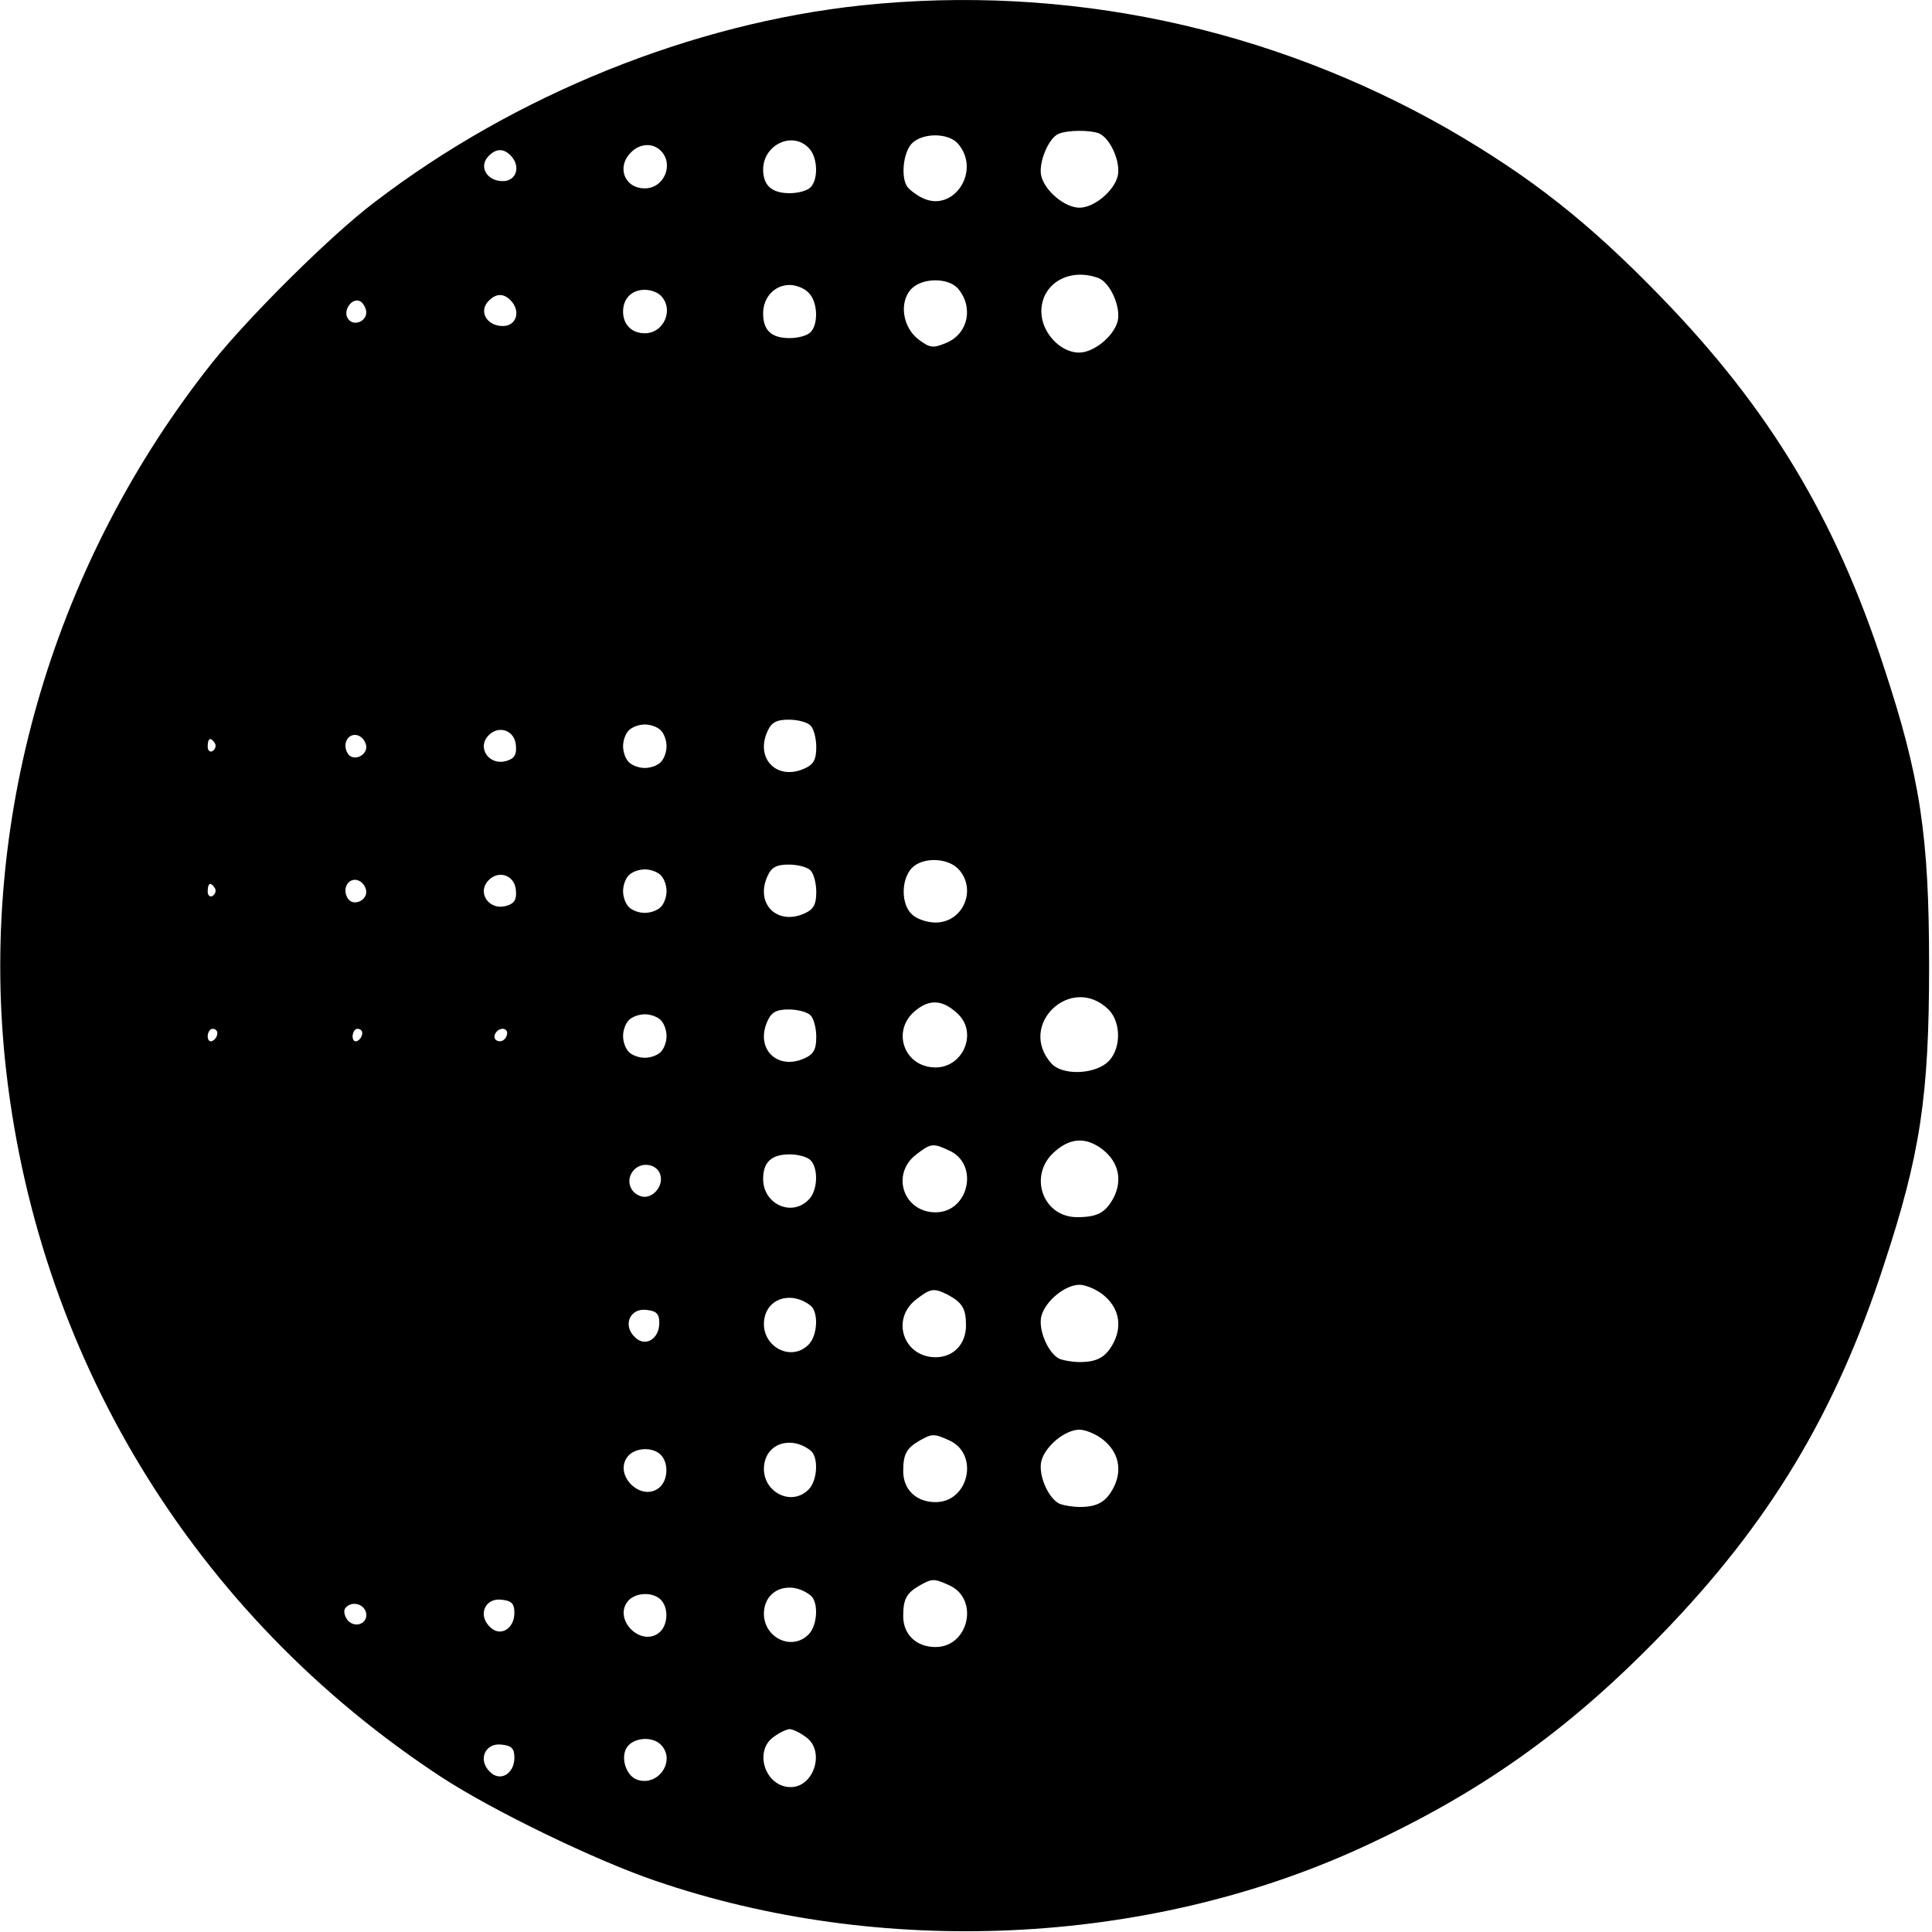
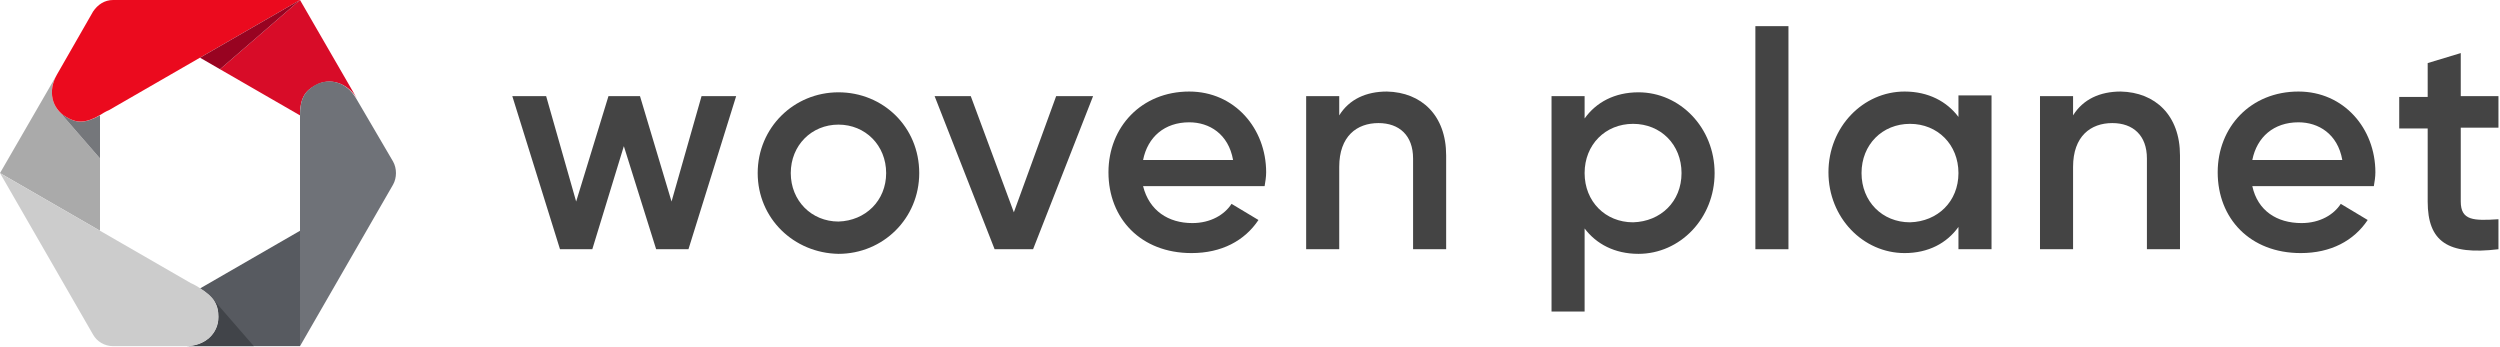
- <svg xmlns="http://www.w3.org/2000/svg" version="1.0" width="400pt" height="400pt" viewBox="0 0 400 400" preserveAspectRatio="xMidYMid meet">
-   <g transform="translate(0,400) scale(0.1,-0.1)" fill="#000000" stroke="none">
-     <path d="M1785 3989 c-351 -37 -719 -185 -1010 -408 -90 -68 -258 -235 -335 -331 -325 -409 -481 -931 -430 -1441 62 -612 390 -1152 905 -1489 106 -69 316 -171 442 -214 467 -160 1015 -135 1458 67 249 114 431 243 625 443 223 230 360 457 460 764 76 230 94 351 94 620 0 269 -18 390 -94 620 -100 307 -237 534 -460 764 -152 157 -271 250 -442 349 -370 211 -791 300 -1213 256z m490 -265 c24 -10 46 -60 39 -89 -8 -31 -49 -65 -79 -65 -30 0 -71 34 -79 65 -7 27 15 80 36 88 19 8 64 8 83 1z m-292 -21 c50 -57 -10 -146 -75 -112 -12 6 -26 17 -30 23 -13 20 -8 69 9 88 21 23 75 24 96 1z m-309 -9 c19 -18 21 -65 4 -82 -7 -7 -26 -12 -43 -12 -37 0 -55 16 -55 49 0 51 60 80 94 45z m-306 -6 c28 -28 7 -78 -33 -78 -42 0 -59 44 -29 74 18 19 45 21 62 4z m-308 -13 c18 -22 8 -50 -19 -50 -32 0 -49 28 -32 49 17 20 35 20 51 1z m1215 -251 c24 -10 46 -60 39 -89 -8 -31 -49 -65 -80 -65 -39 0 -78 42 -78 85 0 58 58 92 119 69z m-292 -21 c33 -38 22 -94 -24 -113 -27 -11 -33 -11 -57 7 -33 25 -41 76 -16 104 22 24 76 25 97 2z m-309 -9 c19 -18 21 -65 4 -82 -7 -7 -26 -12 -43 -12 -38 0 -55 16 -55 51 0 34 24 59 55 59 13 0 31 -7 39 -16z m-306 -6 c28 -28 7 -78 -33 -78 -27 0 -45 18 -45 45 0 27 18 45 45 45 12 0 26 -5 33 -12z m-308 -13 c18 -22 8 -50 -19 -50 -32 0 -49 28 -32 49 17 20 35 20 51 1z m-302 -18 c4 -22 -27 -35 -38 -16 -10 15 7 42 24 36 6 -2 12 -11 14 -20z m920 -859 c7 -7 12 -27 12 -45 0 -26 -6 -36 -24 -44 -57 -26 -103 20 -77 77 8 18 18 24 44 24 18 0 38 -5 45 -12z m-310 -10 c7 -7 12 -21 12 -33 0 -12 -5 -26 -12 -33 -7 -7 -21 -12 -33 -12 -12 0 -26 5 -33 12 -7 7 -12 21 -12 33 0 12 5 26 12 33 7 7 21 12 33 12 12 0 26 -5 33 -12z m-300 -30 c2 -19 -2 -28 -18 -33 -37 -12 -64 27 -38 53 21 21 53 10 56 -20z m-310 -1 c4 -21 -27 -35 -38 -17 -12 19 0 42 19 38 9 -2 17 -11 19 -21z m-313 4 c3 -5 1 -12 -5 -16 -5 -3 -10 1 -10 9 0 18 6 21 15 7z m1540 -261 c38 -42 9 -110 -48 -110 -17 0 -39 7 -49 17 -22 20 -23 70 -1 95 22 24 75 23 98 -2z m-307 -2 c7 -7 12 -27 12 -45 0 -26 -6 -36 -24 -44 -57 -26 -103 20 -77 77 8 18 18 24 44 24 18 0 38 -5 45 -12z m-310 -10 c7 -7 12 -21 12 -33 0 -12 -5 -26 -12 -33 -7 -7 -21 -12 -33 -12 -12 0 -26 5 -33 12 -7 7 -12 21 -12 33 0 12 5 26 12 33 7 7 21 12 33 12 12 0 26 -5 33 -12z m-300 -30 c2 -19 -2 -28 -18 -33 -37 -12 -64 27 -38 53 21 21 53 10 56 -20z m-310 -1 c4 -21 -27 -35 -38 -17 -12 19 0 42 19 38 9 -2 17 -11 19 -21z m-313 4 c3 -5 1 -12 -5 -16 -5 -3 -10 1 -10 9 0 18 6 21 15 7z m1850 -251 c28 -28 26 -87 -4 -111 -30 -24 -92 -25 -114 -1 -72 80 41 187 118 112z m-311 -10 c40 -39 10 -110 -47 -110 -66 0 -93 78 -40 119 29 23 56 21 87 -9z m-306 -2 c7 -7 12 -27 12 -45 0 -26 -6 -36 -24 -44 -57 -26 -103 20 -77 77 8 18 18 24 44 24 18 0 38 -5 45 -12z m-310 -10 c7 -7 12 -21 12 -33 0 -12 -5 -26 -12 -33 -7 -7 -21 -12 -33 -12 -12 0 -26 5 -33 12 -7 7 -12 21 -12 33 0 12 5 26 12 33 7 7 21 12 33 12 12 0 26 -5 33 -12z m-918 -27 c0 -6 -4 -13 -10 -16 -5 -3 -10 1 -10 9 0 9 5 16 10 16 6 0 10 -4 10 -9z m300 0 c0 -6 -4 -13 -10 -16 -5 -3 -10 1 -10 9 0 9 5 16 10 16 6 0 10 -4 10 -9z m300 1 c0 -13 -12 -22 -22 -16 -10 6 -1 24 13 24 5 0 9 -4 9 -8z m1233 -242 c33 -26 41 -63 23 -99 -17 -32 -34 -41 -76 -41 -72 0 -102 88 -46 136 33 29 65 30 99 4z m-318 -2 c63 -28 41 -128 -28 -128 -66 0 -93 78 -41 119 31 24 35 25 69 9z m-287 -20 c17 -17 15 -64 -4 -82 -35 -36 -94 -9 -94 43 0 35 17 51 55 51 17 0 36 -5 43 -12z m-310 -34 c4 -25 -22 -49 -43 -40 -22 8 -29 34 -14 52 17 21 53 14 57 -12z m915 -244 c33 -26 41 -63 23 -99 -16 -31 -34 -41 -71 -41 -13 0 -31 3 -40 6 -24 10 -46 60 -39 89 8 31 49 65 79 65 12 0 34 -9 48 -20z m-320 -1 c29 -16 37 -28 37 -63 0 -39 -26 -66 -63 -66 -66 0 -93 78 -41 119 31 24 37 25 67 10z m-285 -22 c17 -13 15 -62 -4 -81 -37 -37 -98 -3 -92 50 5 46 56 62 96 31z m-313 -36 c0 -34 -30 -51 -51 -29 -25 24 -10 60 24 56 21 -2 27 -8 27 -27z m918 -241 c33 -26 41 -63 23 -99 -16 -31 -34 -41 -71 -41 -13 0 -31 3 -40 6 -24 10 -46 60 -39 89 8 31 49 65 79 65 12 0 34 -9 48 -20z m-318 -2 c63 -28 41 -128 -28 -128 -40 0 -67 26 -67 64 0 36 7 48 35 64 25 14 29 14 60 0z m-287 -21 c17 -13 15 -62 -4 -81 -37 -37 -98 -3 -92 50 5 46 56 62 96 31z m-310 -9 c17 -17 15 -53 -3 -68 -38 -31 -96 27 -65 65 15 18 51 20 68 3z m597 -270 c63 -28 41 -128 -28 -128 -40 0 -67 26 -67 64 0 36 7 48 35 64 25 14 29 14 60 0z m-287 -21 c17 -13 15 -62 -4 -81 -37 -37 -98 -3 -92 50 5 46 56 62 96 31z m-310 -9 c17 -17 15 -53 -3 -68 -38 -31 -96 27 -65 65 15 18 51 20 68 3z m-303 -27 c0 -34 -30 -51 -51 -29 -25 24 -10 60 24 56 21 -2 27 -8 27 -27z m-308 3 c8 -22 -18 -37 -36 -20 -7 8 -10 19 -7 25 10 16 36 13 43 -5z m911 -260 c41 -28 18 -104 -31 -104 -53 0 -77 75 -35 104 12 9 27 16 33 16 6 0 21 -7 33 -16z m-300 -16 c32 -32 -4 -87 -48 -73 -25 8 -37 50 -20 70 15 18 51 20 68 3z m-303 -27 c0 -34 -30 -51 -51 -29 -25 24 -10 60 24 56 21 -2 27 -8 27 -27z" />
-   </g>
+ <svg xmlns="http://www.w3.org/2000/svg" width="325" height="45" viewBox="0 0 325 45" fill="none">
+   <path d="M26 37.5C27.9 38.7 28.4 39.7 28.4 41.2C28.4 43.4 26.6 45 24.2 45H39V30L26 37.5Z" fill="#575A60" />
+   <path d="M39 0L28.6 9L39 15C39 12.7 39.7 11.8 41 11.1C42.9 10 45.2 10.8 46.4 12.8L39 0Z" fill="#D80C28" />
+   <path d="M39 15.1C39 15.8 39 16.4 39 16.4V45L51.1 24C51.6 23.1 51.6 21.9 51.1 21L46.3 12.8C45.1 10.7 42.8 10 40.9 11.1C39.6 11.9 39 12.8 39 15.1Z" fill="#6F7278" />
+   <path d="M27.7 38.9C28.2 39.6 28.4 40.3 28.4 41.2C28.4 43.4 26.6 45 24.2 45H22.7H33L27.7 38.9Z" fill="#414449" />
+   <path d="M7.7 14.5C6.6 13.3 6.4 11.4 7.4 9.7L0 22.5L13 30V20.6L7.7 14.5Z" fill="#AAAAAA" />
+   <path d="M8.6 15.2C8.3 15 8 14.8 7.7 14.5L13 20.6V15C11 16.1 9.9 16 8.6 15.2Z" fill="#75777B" />
+   <path d="M13.1 14.9C13.7 14.5 14.2 14.3 14.2 14.3L39 0H14.7C13.6 0 12.7 0.6 12.1 1.5L7.4 9.7C6.2 11.8 6.7 14.1 8.6 15.2C9.9 16 11.1 16.1 13.1 14.9Z" fill="#EB0A1E" />
+   <path d="M26 7.5L28.6 9L39 0L26 7.5Z" fill="#980321" />
+   <path d="M25.9 37.4C25.3 37 24.8 36.8 24.8 36.8L0 22.5L12.1 43.5C12.6 44.4 13.6 45 14.7 45H24.2C26.6 45 28.4 43.4 28.4 41.2C28.4 39.7 27.9 38.6 25.9 37.4Z" fill="#CCCCCC" />
+   <path d="M95.7 12.5L89.5 32.4H85.3L81.1 19L77 32.4H72.8L66.6 12.5H71L74.9 26.2L79.1 12.5H83.2L87.3 26.2L91.2 12.5H95.7Z" fill="#444444" />
+   <path d="M98.5 22.5C98.5 16.6 103.2 12 109 12C114.8 12 119.5 16.5 119.5 22.5C119.5 28.4 114.8 33 109 33C103.2 32.9 98.5 28.4 98.5 22.5ZM115.2 22.5C115.2 18.9 112.5 16.2 109 16.2C105.5 16.2 102.8 18.9 102.8 22.5C102.8 26.1 105.5 28.8 109 28.8C112.5 28.7 115.2 26.1 115.2 22.5Z" fill="#444444" />
+   <path d="M142.1 12.5L134.3 32.4H129.3L121.5 12.5H126.2L131.8 27.6L137.3 12.5H142.1Z" fill="#444444" />
+   <path d="M155 29C157.4 29 159.2 27.9 160.1 26.5L163.6 28.6C161.8 31.3 158.8 32.9 154.9 32.9C148.3 32.9 144.1 28.4 144.1 22.4C144.1 16.5 148.4 11.9 154.6 11.9C160.5 11.9 164.6 16.7 164.6 22.4C164.6 23 164.5 23.6 164.4 24.2H148.6C149.4 27.4 151.9 29 155 29ZM160.3 20.8C159.7 17.4 157.2 15.9 154.6 15.9C151.4 15.9 149.2 17.8 148.6 20.8H160.3Z" fill="#444444" />
+   <path d="M188 20.2V32.4H183.7V20.6C183.7 17.6 181.9 16 179.2 16C176.4 16 174.1 17.7 174.1 21.7V32.4H169.8V12.5H174.1V15C175.4 12.9 177.6 11.9 180.3 11.9C184.8 12 188 15 188 20.2Z" fill="#444444" />
+   <path d="M222.899 22.5C222.899 28.4 218.399 33 212.999 33C209.899 33 207.499 31.7 205.999 29.7V40.5H201.699V12.5H205.999V15.4C207.499 13.3 209.899 12 212.999 12C218.399 12 222.899 16.6 222.899 22.5ZM218.599 22.5C218.599 18.8 215.899 16.1 212.299 16.1C208.699 16.1 205.999 18.8 205.999 22.5C205.999 26.2 208.699 28.9 212.299 28.9C215.899 28.8 218.599 26.2 218.599 22.5Z" fill="#444444" />
+   <path d="M228.199 3.4H232.499V32.4H228.199V3.4Z" fill="#444444" />
+   <path d="M258.899 12.5V32.4H254.599V29.5C253.099 31.6 250.699 32.9 247.599 32.9C242.199 32.9 237.699 28.3 237.699 22.4C237.699 16.5 242.199 11.9 247.599 11.9C250.699 11.9 253.099 13.2 254.599 15.2V12.4H258.899V12.5ZM254.599 22.5C254.599 18.8 251.899 16.1 248.299 16.1C244.699 16.1 241.999 18.8 241.999 22.5C241.999 26.2 244.699 28.9 248.299 28.9C251.899 28.8 254.599 26.2 254.599 22.5Z" fill="#444444" />
+   <path d="M283.399 20.2V32.4H279.099V20.6C279.099 17.6 277.299 16 274.599 16C271.799 16 269.499 17.7 269.499 21.7V32.4H265.199V12.5H269.499V15C270.799 12.9 272.999 11.9 275.699 11.9C280.199 12 283.399 15 283.399 20.2Z" fill="#444444" />
+   <path d="M299.2 29C301.6 29 303.4 27.9 304.3 26.5L307.8 28.6C306 31.3 303 32.9 299.1 32.9C292.5 32.9 288.3 28.4 288.3 22.4C288.3 16.5 292.6 11.9 298.8 11.9C304.7 11.9 308.8 16.7 308.8 22.4C308.8 23 308.7 23.6 308.6 24.2H292.8C293.5 27.4 296 29 299.2 29ZM304.5 20.8C303.9 17.4 301.4 15.9 298.8 15.9C295.6 15.9 293.4 17.8 292.8 20.8H304.5Z" fill="#444444" />
+   <path d="M319.899 16.7V26.2C319.899 28.7 321.599 28.7 324.799 28.5V32.4C318.199 33.2 315.599 31.4 315.599 26.2V16.7H311.899V12.6H315.599V8.2L319.899 6.9V12.5H324.799V16.6H319.899V16.7Z" fill="#444444" />
</svg>
